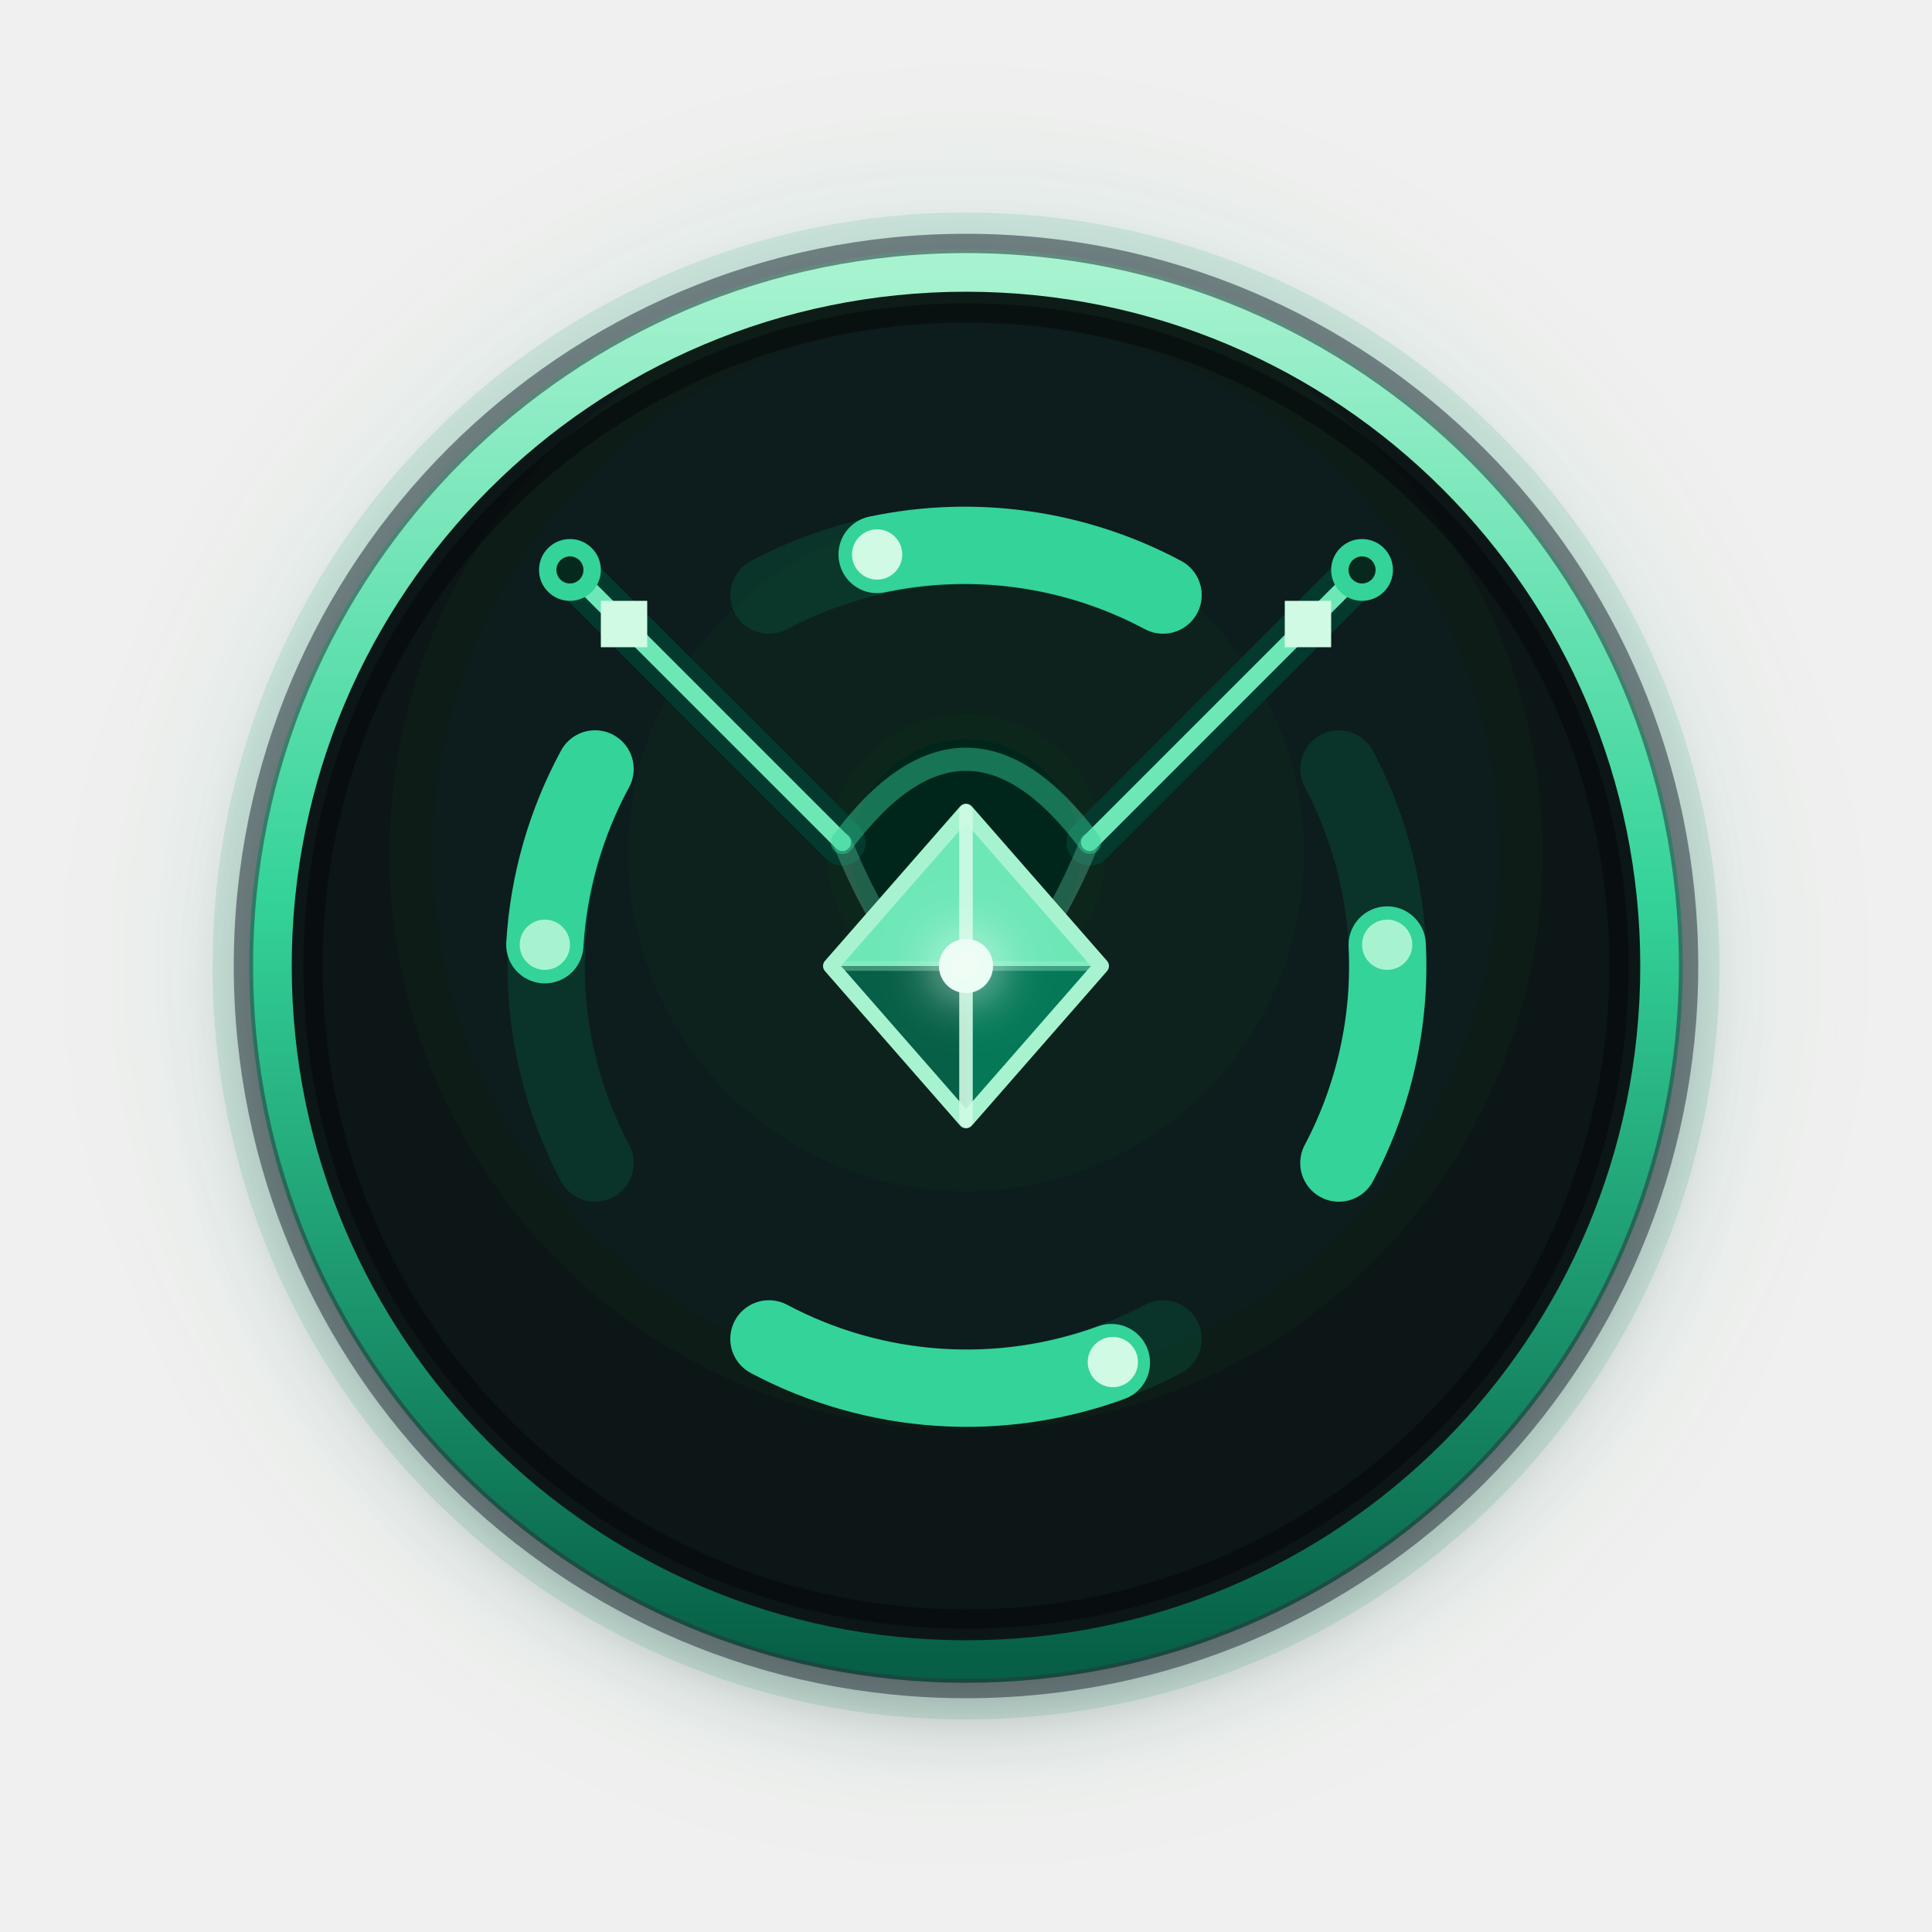
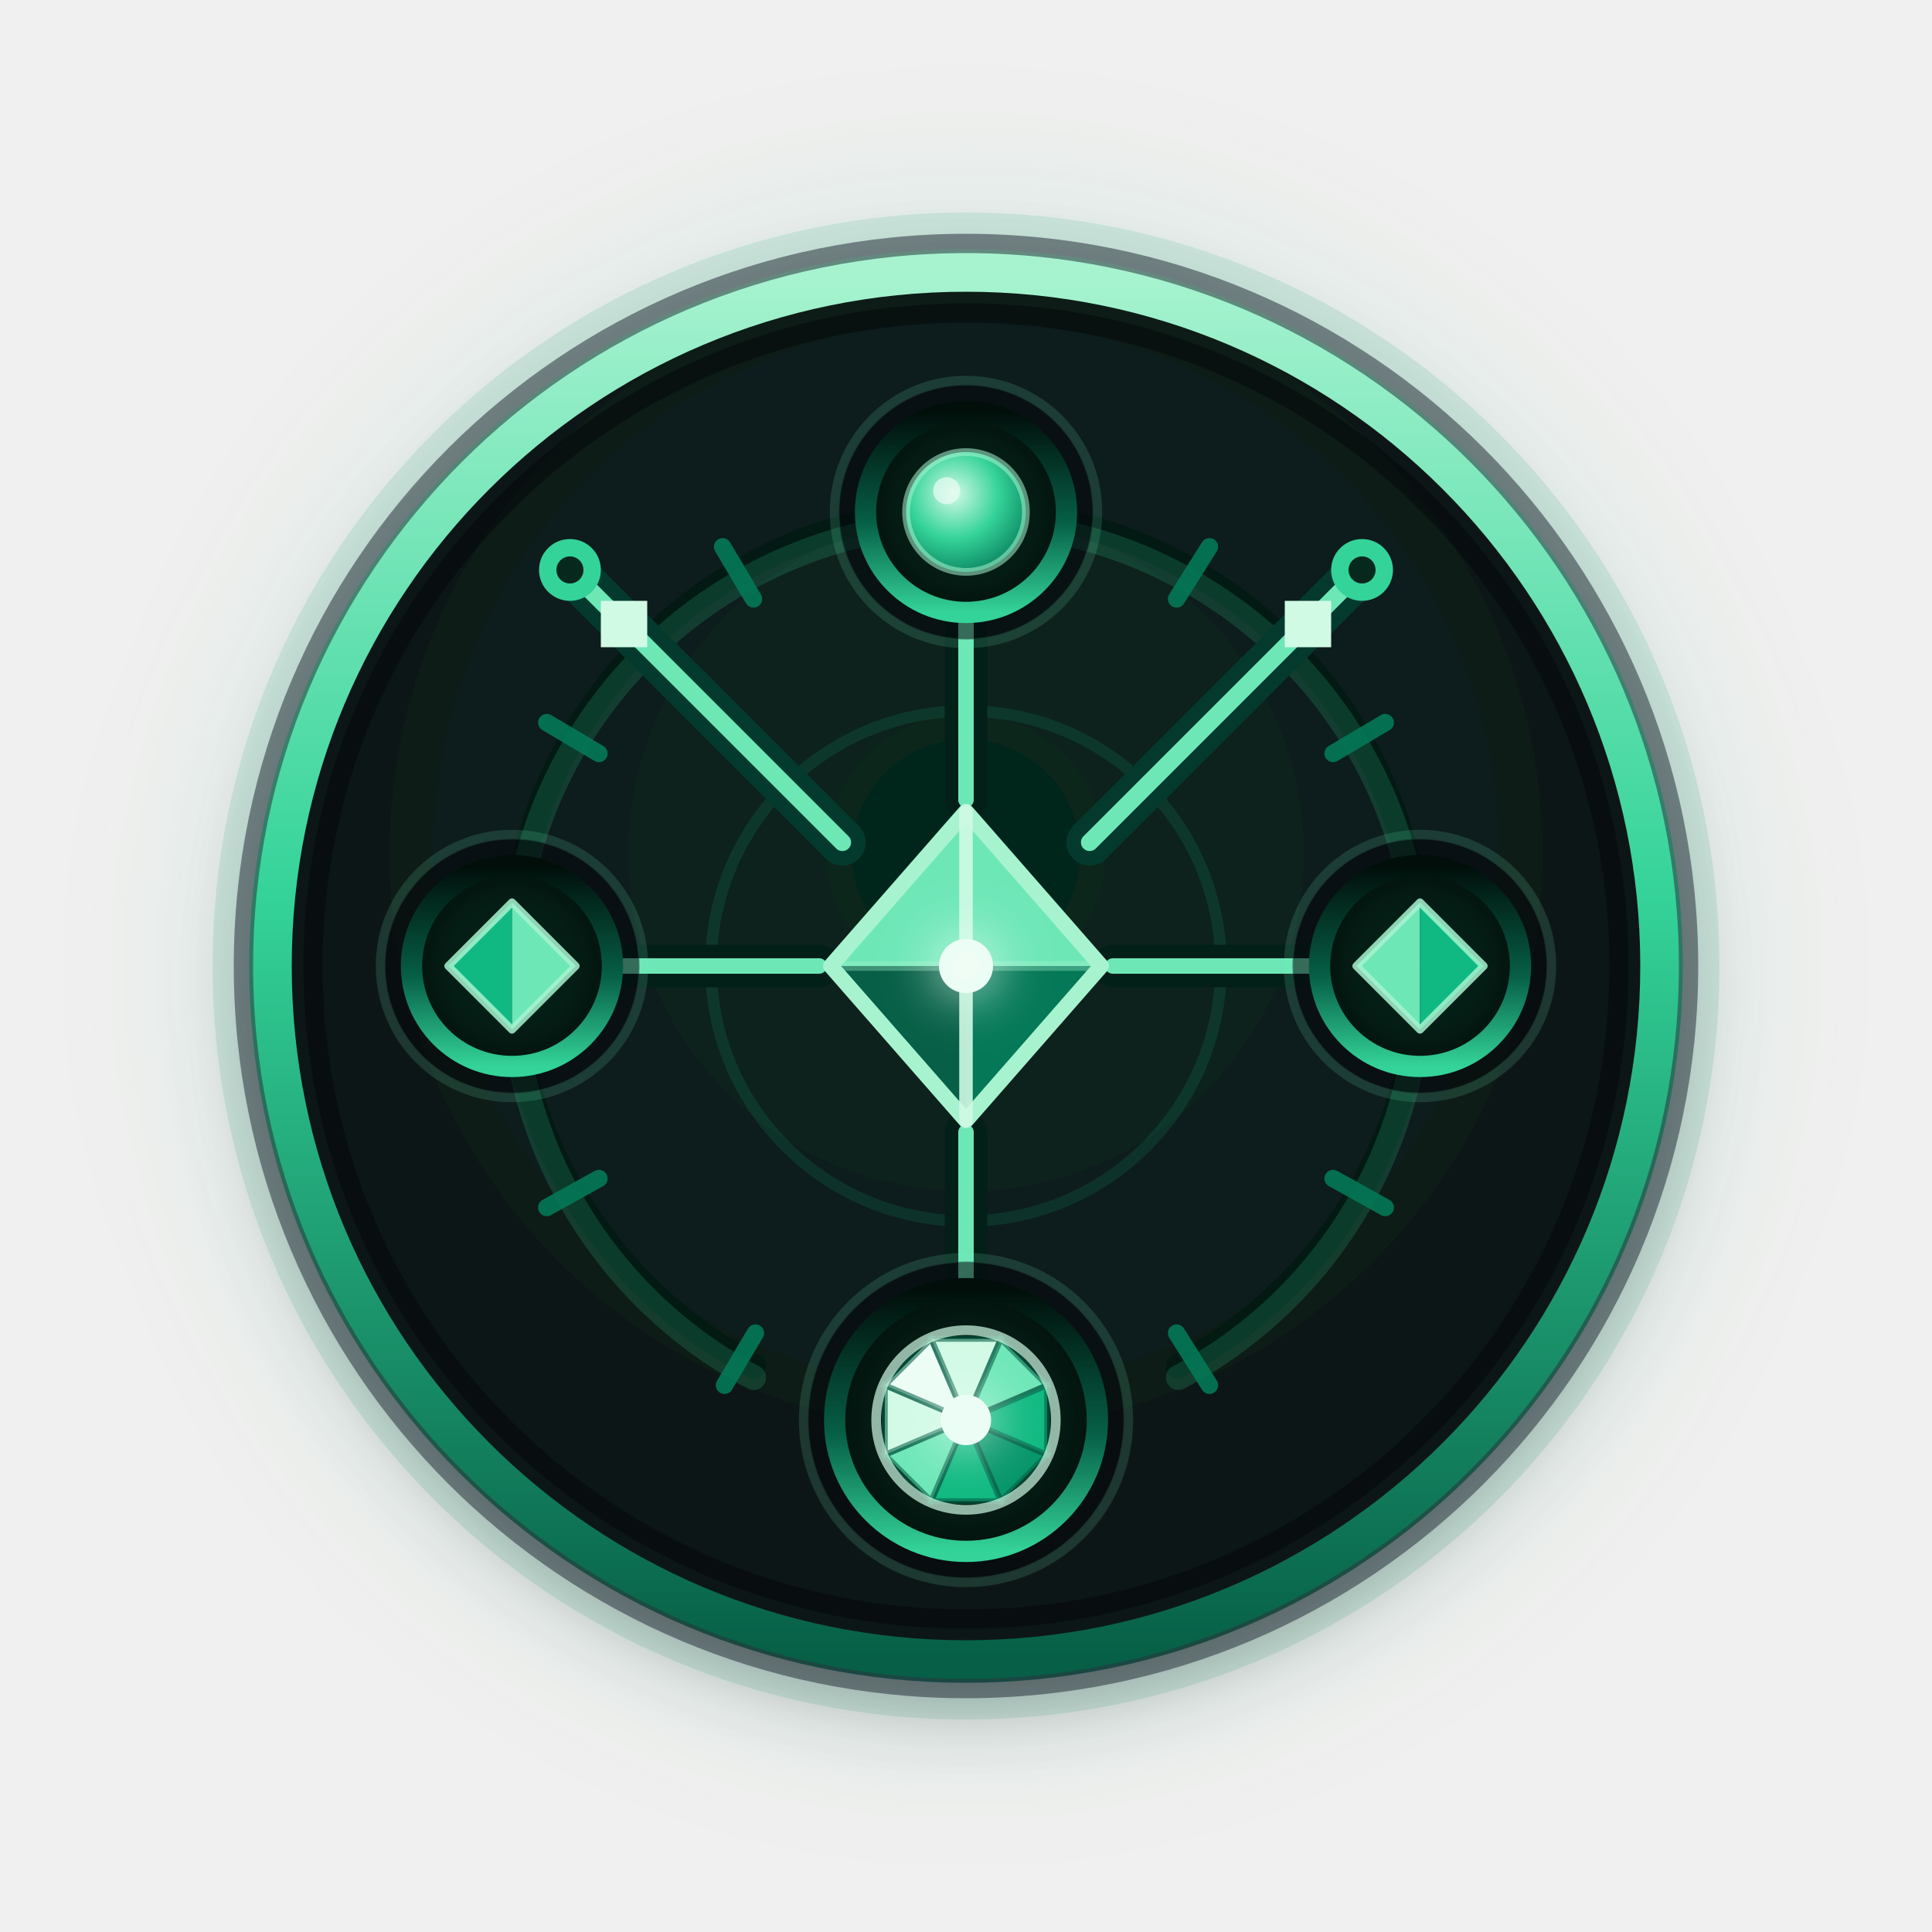
<svg xmlns="http://www.w3.org/2000/svg" viewBox="122 54 100 100" width="100" height="100" role="img" aria-label="pidrs logo">
  <defs>
    <radialGradient id="hubGrad" cx="50%" cy="42%" r="65%">
      <stop offset="0%" stop-color="#06281d" />
      <stop offset="100%" stop-color="#0a1117" />
    </radialGradient>
    <radialGradient id="gateGrad" cx="50%" cy="40%" r="68%">
      <stop offset="0%" stop-color="#332408" />
      <stop offset="100%" stop-color="#10131a" />
    </radialGradient>
    <radialGradient id="voxGrad" cx="50%" cy="40%" r="68%">
      <stop offset="0%" stop-color="#2a0a2e" />
      <stop offset="100%" stop-color="#10131a" />
    </radialGradient>
    <radialGradient id="galGrad" cx="50%" cy="40%" r="68%">
      <stop offset="0%" stop-color="#2a0a0a" />
      <stop offset="100%" stop-color="#10131a" />
    </radialGradient>
    <radialGradient id="hdGrad" cx="50%" cy="40%" r="68%">
      <stop offset="0%" stop-color="#042f2a" />
      <stop offset="100%" stop-color="#10131a" />
    </radialGradient>
    <radialGradient id="crebGrad" cx="50%" cy="40%" r="70%">
-       <stop offset="0%" stop-color="#3c4d21" />
-       <stop offset="62%" stop-color="#26311a" />
-       <stop offset="100%" stop-color="#161c10" />
+       <stop offset="0%" stop-color="#293716" />
+       <stop offset="62%" stop-color="#19230f" />
+       <stop offset="100%" stop-color="#0d1208" />
    </radialGradient>
    <filter id="nodeShadow" x="-40%" y="-40%" width="180%" height="180%">
      <feDropShadow dx="0" dy="1.5" stdDeviation="2.4" flood-color="#000000" flood-opacity="0.38" />
    </filter>
    <filter id="soft" x="-60%" y="-60%" width="220%" height="220%">
      <feGaussianBlur stdDeviation="4" result="b" />
      <feMerge>
        <feMergeNode in="b" />
        <feMergeNode in="SourceGraphic" />
      </feMerge>
    </filter>
    <filter id="edgeGlow" x="-30%" y="-30%" width="160%" height="160%">
      <feGaussianBlur stdDeviation="2.4" result="b" />
      <feMerge>
        <feMergeNode in="b" />
        <feMergeNode in="SourceGraphic" />
      </feMerge>
    </filter>
    <filter id="hdBloom" x="-40%" y="-40%" width="180%" height="180%">
      <feGaussianBlur stdDeviation="1.5" result="b" />
      <feMerge>
        <feMergeNode in="b" />
        <feMergeNode in="SourceGraphic" />
      </feMerge>
    </filter>
    <filter id="mwBloom" x="-300%" y="-300%" width="700%" height="700%">
      <feGaussianBlur stdDeviation="1.4" result="b" />
      <feMerge>
        <feMergeNode in="b" />
        <feMergeNode in="SourceGraphic" />
      </feMerge>
    </filter>
-     <linearGradient id="eg0" gradientUnits="userSpaceOnUse" x1="147" y1="230" x2="209" y2="230">
+     <linearGradient id="eg0" gradientUnits="userSpaceOnUse" x1="163" y1="230" x2="209" y2="230">
      <stop offset="0%" stop-color="#bcc6d1" />
      <stop offset="100%" stop-color="#fbbf24" />
    </linearGradient>
    <linearGradient id="eg1" gradientUnits="userSpaceOnUse" x1="287" y1="212.4" x2="411.5" y2="153.1">
      <stop offset="0%" stop-color="#fbbf24" />
      <stop offset="100%" stop-color="#a78bfa" />
    </linearGradient>
-     <linearGradient id="eg2" gradientUnits="userSpaceOnUse" x1="286.9" y1="247.9" x2="423.1" y2="314.1">
+     <linearGradient id="eg2" gradientUnits="userSpaceOnUse" x1="286.9" y1="247.9" x2="414.1" y2="309.7">
      <stop offset="0%" stop-color="#fbbf24" />
      <stop offset="100%" stop-color="#9caf88" />
    </linearGradient>
    <linearGradient id="eg3" gradientUnits="userSpaceOnUse" x1="214.8" y1="107.9" x2="423.9" y2="126.7">
      <stop offset="0%" stop-color="#34d399" />
      <stop offset="100%" stop-color="#a78bfa" />
    </linearGradient>
    <linearGradient id="eg4" gradientUnits="userSpaceOnUse" x1="608.5" y1="142.9" x2="499.2" y2="133.4">
      <stop offset="0%" stop-color="#60a5fa" />
      <stop offset="100%" stop-color="#a78bfa" />
    </linearGradient>
    <linearGradient id="eg5" gradientUnits="userSpaceOnUse" x1="641.2" y1="224.6" x2="510" y2="156.1">
      <stop offset="0%" stop-color="#fb923c" />
      <stop offset="100%" stop-color="#a78bfa" />
    </linearGradient>
    <linearGradient id="eg6" gradientUnits="userSpaceOnUse" x1="668.2" y1="329.2" x2="492.8" y2="161.3">
      <stop offset="0%" stop-color="#fb7185" />
      <stop offset="100%" stop-color="#a78bfa" />
    </linearGradient>
-     <linearGradient id="eg7" gradientUnits="userSpaceOnUse" x1="492.2" y1="306.6" x2="664.3" y2="170.3">
+     <linearGradient id="eg7" gradientUnits="userSpaceOnUse" x1="500" y1="300.4" x2="664.3" y2="170.3">
      <stop offset="0%" stop-color="#9caf88" />
      <stop offset="100%" stop-color="#60a5fa" />
    </linearGradient>
-     <linearGradient id="eg8" gradientUnits="userSpaceOnUse" x1="498.6" y1="318.2" x2="638.2" y2="268.5">
+     <linearGradient id="eg8" gradientUnits="userSpaceOnUse" x1="508" y1="314.9" x2="638.2" y2="268.5">
      <stop offset="0%" stop-color="#9caf88" />
      <stop offset="100%" stop-color="#fb923c" />
    </linearGradient>
-     <linearGradient id="eg9" gradientUnits="userSpaceOnUse" x1="500.9" y1="335.2" x2="603" y2="343.2">
+     <linearGradient id="eg9" gradientUnits="userSpaceOnUse" x1="510.8" y1="336" x2="603" y2="343.2">
      <stop offset="0%" stop-color="#9caf88" />
      <stop offset="100%" stop-color="#fb7185" />
    </linearGradient>
-     <linearGradient id="eg10" gradientUnits="userSpaceOnUse" x1="110" y1="319" x2="110" y2="267">
+     <linearGradient id="eg10" gradientUnits="userSpaceOnUse" x1="110" y1="319" x2="110" y2="283">
      <stop offset="0%" stop-color="#e879f9" />
      <stop offset="100%" stop-color="#bcc6d1" />
    </linearGradient>
-     <linearGradient id="eg11" gradientUnits="userSpaceOnUse" x1="336.9" y1="373" x2="421.1" y2="345">
+     <linearGradient id="eg11" gradientUnits="userSpaceOnUse" x1="336.9" y1="373" x2="411.6" y2="348.1">
      <stop offset="0%" stop-color="#38bdf8" />
      <stop offset="100%" stop-color="#9caf88" />
    </linearGradient>
-     <linearGradient id="eg12" gradientUnits="userSpaceOnUse" x1="446.1" y1="287.2" x2="447.9" y2="292.8">
+     <linearGradient id="eg12" gradientUnits="userSpaceOnUse" x1="446.1" y1="287.2" x2="444.9" y2="283.3">
      <stop offset="0%" stop-color="#ef4444" />
      <stop offset="100%" stop-color="#9caf88" />
    </linearGradient>
    <linearGradient id="eg13" gradientUnits="userSpaceOnUse" x1="398.1" y1="228.3" x2="209.7" y2="124.7">
      <stop offset="0%" stop-color="#ef4444" />
      <stop offset="100%" stop-color="#34d399" />
    </linearGradient>
    <linearGradient id="eg14" gradientUnits="userSpaceOnUse" x1="284.1" y1="207.3" x2="287.9" y2="204.7">
      <stop offset="0%" stop-color="#fbbf24" />
      <stop offset="100%" stop-color="#2dd4bf" />
    </linearGradient>
    <linearGradient id="eg15" gradientUnits="userSpaceOnUse" x1="357.3" y1="202.8" x2="398.7" y2="227.2">
      <stop offset="0%" stop-color="#2dd4bf" />
      <stop offset="100%" stop-color="#ef4444" />
    </linearGradient>
    <linearGradient id="eg16" gradientUnits="userSpaceOnUse" x1="360.4" y1="167.5" x2="414.3" y2="147.2">
      <stop offset="0%" stop-color="#2dd4bf" />
      <stop offset="100%" stop-color="#a78bfa" />
    </linearGradient>
  </defs>
  <style>
    :root { --hub-accent: #34d399; --cube-accent: #fb923c; --tri-accent: #a78bfa; }
    .cap        { font: 400 11px ui-monospace, SFMono-Regular, Menlo, monospace; fill: #6e7681; }
    .edge       { opacity: 0.55; }
    .edge-live  { filter: url(#edgeGlow); }
    .flow       { fill: none; stroke: #e2faff; stroke-width: 2.4; stroke-dasharray: 1.5 9; stroke-linecap: round; opacity: 0.9; }
    .flow-rev   { stroke-width: 2; opacity: 0.78; }
    .chip       { fill: #0d1117; stroke-width: 1.5; }
    .chip-label { font: 400 12px ui-monospace, SFMono-Regular, Menlo, monospace; fill: #c9d1d9; }
    .hub-fill   { fill: url(#hubGrad); }
    .hub-ring   { fill: none; stroke: url(#hubBezel); stroke-width: 2.2; }
    .hub-glow   { fill: none; stroke: #34d399; stroke-width: 6; stroke-opacity: 0.18; filter: url(#soft); }
    .hub-label  { font: 400 12px ui-monospace, SFMono-Regular, Menlo, monospace; fill: #6ee7b7; }
-     .pid-track   { fill: none; stroke: #065f46; stroke-opacity: 0.35; stroke-width: 4; stroke-linecap: round; }
-     .pid-fill    { fill: none; stroke: #34d399; stroke-width: 4; stroke-linecap: round; }
-     .pid-tip-u   { fill: #a7f3d0; }
-     .pid-tip-s   { fill: #d1fae5; }
+     .pidx-rail   { fill: none; stroke: #021a12; stroke-opacity: 0.9; stroke-width: 1.3; stroke-linecap: round; }
+     .pidx-rail-lt{ fill: none; stroke: #34d399; stroke-opacity: 0.18; stroke-width: 1.3; stroke-linecap: round; }
+     .pidx-tick   { fill: none; stroke: #047857; stroke-opacity: 0.9; stroke-width: 0.9; stroke-linecap: round; }
+     .pidx-inner  { fill: none; stroke: #10b981; stroke-opacity: 0.14; stroke-width: 0.6; }
+     .pidx-chan   { fill: none; stroke: #032018; stroke-width: 2.2; stroke-linecap: round; }
+     .pidx-chan-lt{ fill: none; stroke: #6ee7b7; stroke-width: 0.8; stroke-linecap: round; }
+     .pidx-chamfer{ fill: none; stroke: #05070b; stroke-opacity: 0.55; stroke-width: 1; }
+     .pidx-rim    { fill: none; stroke: url(#pidXRim); stroke-width: 1.1; }
+     .pidx-lip    { fill: none; stroke: #6ee7b7; stroke-opacity: 0.16; stroke-width: 0.5; }
+     .pidx-shade  { fill: #031710; }
+     .pidx-flare  { fill: #d1fae5; }
+     .pidx-flare-s{ fill: #ecfdf5; }
+     .pidx-syn-ring { fill: none; stroke: #a7f3d0; stroke-width: 1; }
+     .pidx-girdle { fill: none; stroke: #a7f3d0; stroke-opacity: 0.55; stroke-width: 0.4; }
+     .pidx-girdle-s { fill: none; stroke: #d1fae5; stroke-opacity: 0.7; stroke-width: 0.5; }
+     .pidx-glint  { fill: #ecfdf5; fill-opacity: 0.7; }
+     .pidx-fU-l   { fill: #6ee7b7; }
+     .pidx-fU-d   { fill: #10b981; }
+     .pidx-jw-edge{ fill: none; stroke: #a7f3d0; stroke-width: 0.4; stroke-opacity: 0.85; stroke-linejoin: round; }
+     .pidx-syn-hot{ fill: #ecfdf5; }
+     .pidx-spark-head { fill: #ecfdf5; }
+     .pidx-spark-tail { fill: none; stroke: #a7f3d0; stroke-width: 1.1; stroke-linecap: round; stroke-opacity: 0.85; }
    .pid-wg      { fill: none; stroke: #043a2e; stroke-width: 2.4; stroke-linecap: round; }
    .pid-wg-lit  { fill: none; stroke: #6ee7b7; stroke-width: 0.9; stroke-linecap: round; }
    .pid-port    { fill: #34d399; }
    .pid-port-core { fill: #06281d; }
    .pid-chip    { fill: #d1fae5; }
-     .pid-base    { fill: none; stroke: #6ee7b7; stroke-opacity: 0.3; stroke-width: 1; stroke-linecap: round; }
-     .pid-keystone{ fill: none; stroke: #34d399; stroke-opacity: 0.45; stroke-width: 1.2; stroke-linecap: round; }
-     .pid-flash   { fill: none; stroke: #d1fae5; stroke-width: 1.4; stroke-linecap: round; opacity: 0; }
    .pid-core-crown { fill: #6ee7b7; }
    .pid-core-bl { fill: #065f46; }
    .pid-core-br { fill: #047857; }
    .pid-core-edge { fill: none; stroke: #a7f3d0; stroke-width: 0.8; stroke-linejoin: round; }
    .pid-seam    { fill: none; stroke: #d1fae5; stroke-width: 0.7; stroke-opacity: 0.9; stroke-linecap: round; }
    .pid-facet   { fill: none; stroke: #a7f3d0; stroke-width: 0.5; stroke-opacity: 0.35; }
    .pid-hot     { fill: #ecfdf5; }
    .pid-hot-in  { fill: #f0fdf4; }
    .pid-compute { fill: none; stroke: #6ee7b7; stroke-width: 1; opacity: 0; }
    .seat-ring     { fill: none; stroke-width: 2.2; }
    .seat-groove   { fill: none; stroke: #05070b; stroke-opacity: 0.5; stroke-width: 1; }
    .seat-hairline { fill: none; stroke: #2b333d; stroke-opacity: 0.55; stroke-width: 1; }
    .seat-gate     { fill: url(#gateGrad); }
    .seat-vox      { fill: url(#voxGrad); }
    .mel-plate    { fill: url(#melPlate); }
-     .mel-rock     { fill: #050302; }
+     .mel-rock     { fill: url(#melRock); }
+     .mel-fog-g    { opacity: 0.42; }
    .mel-ridge    { fill: none; stroke: #fdba74; stroke-opacity: 0.7; stroke-width: 1.3; stroke-linejoin: round; stroke-linecap: round; }
-     .mel-facet    { fill: #070302; }
-     .mel-tin      { stroke: #000000; stroke-opacity: 0.4; stroke-width: 0.6; stroke-linejoin: round; }
-     .mel-splat    { fill: url(#melSplat); }
+     .mel-facet    { fill: #1a0e08; }
+     .mel-tin      { stroke: #000000; stroke-opacity: 0.35; stroke-width: 0.6; stroke-linejoin: round; }
+     .mel-front    { fill: #ffedd5; filter: url(#edgeGlow); }
    .mel-edge     { fill: none; stroke: url(#melBezel); stroke-width: 2.4; stroke-linejoin: miter; }
    .mel-groove   { fill: none; stroke: #05070b; stroke-opacity: 0.5; stroke-width: 1; }
    .mel-hairline { fill: none; stroke: #2b333d; stroke-opacity: 0.55; stroke-width: 1; }
    .cube-label { font: 400 12px ui-monospace, SFMono-Regular, Menlo, monospace; fill: #fdba74; }
    .logo-label     { font: 400 12px ui-monospace, SFMono-Regular, Menlo, monospace; fill: #cdd6e0; }
    .prz-body     { fill: url(#przGlass); }
    .prz-edge     { fill: none; stroke: url(#przSilver); stroke-width: 2.4; }
    .prz-groove   { fill: none; stroke: #05070b; stroke-opacity: 0.5; stroke-width: 1; }
    .prz-hairline { fill: none; stroke: #2b333d; stroke-opacity: 0.55; stroke-width: 1; }
    .prz-hill     { fill: url(#przHill); }
    .prz-hill-hi  { fill: url(#przHillHi); }
    .prz-hill-ao  { fill: url(#przHillAo); }
    .prz-spill    { fill: url(#przSpill); }
    .prz-crest    { fill: none; stroke: #d8ccff; stroke-width: 1.8; stroke-linecap: round; stroke-opacity: 0.95; }
    .prz-ray      { fill: none; stroke-width: 1.4; stroke-linecap: round; stroke-opacity: 0.5; }
    .prz-ray-flow { fill: none; stroke-width: 1.9; stroke-linecap: round; stroke-dasharray: 4 22; stroke-opacity: 0.92; }
    .prz-blade    { fill: url(#przBlade); stroke: #cbd3db; stroke-width: 0.4; stroke-linejoin: round; }
    .prz-blade-core { stroke: #f8fafc; stroke-width: 0.8; stroke-linecap: round; stroke-opacity: 0.85; }
    .prz-blade-glint { stroke: #ffffff; stroke-width: 1.3; stroke-linecap: round; stroke-dasharray: 5 44; stroke-opacity: 0.95; }
    .prz-foot-hot { fill: #ffffff; }
    .tri-label  { font: 400 12px ui-monospace, SFMono-Regular, Menlo, monospace; fill: #c4b5fd; }
    .gate-wire      { fill: none; stroke: #fbbf24; stroke-width: 2.6; stroke-linecap: round; opacity: 0.92; }
    .gate-wire-perc { fill: none; stroke: #fbbf24; stroke-width: 2; stroke-linecap: round; stroke-dasharray: 5 4; opacity: 0.6; }
    .gate-bar       { fill: #fbbf24; fill-opacity: 0.16; stroke: #fbbf24; stroke-width: 2; }
    .gate-port      { fill: #fbbf24; }
    .gate-tick      { fill: none; stroke: #fde68a; stroke-width: 1.6; stroke-linecap: round; stroke-linejoin: round; }
    .gate-packet    { fill: #fde68a; }
    .gate-packet-perc { fill: #fde68a; opacity: 0.7; }
    .gate-label     { font: 400 12px ui-monospace, SFMono-Regular, Menlo, monospace; fill: #fbbf24; text-anchor: middle; }
    .vox-top    { fill: #e879f9; fill-opacity: 0.6; stroke: #e879f9; stroke-width: 1.3; }
    .vox-left   { fill: #e879f9; fill-opacity: 0.32; stroke: #e879f9; stroke-width: 1.3; }
    .vox-right  { fill: #e879f9; fill-opacity: 0.15; stroke: #e879f9; stroke-width: 1.3; }
    .flag-k     { fill: #181818; }
    .flag-r     { fill: #d8001d; }
    .flag-g     { fill: #ffcc00; }
    .flag-edge  { fill: none; stroke: #ffffff; stroke-opacity: 0.16; stroke-width: 0.6; }
    .vox-label  { font: 400 12px ui-monospace, SFMono-Regular, Menlo, monospace; fill: #f0abfc; }
    .vox-net    { color: #e879f9; }
-     .vox-code   { fill: none; stroke: #f0abfc; stroke-width: 2.4; stroke-linecap: round; stroke-linejoin: round; }
    .seat-creb     { fill: url(#crebGrad); }
    .creb-signal   { fill: none; stroke: #b6cf86; stroke-opacity: 0.7; stroke-width: 1.2; }
-     .creb-tick     { fill: none; stroke: #b6cf86; stroke-width: 1.7; stroke-linecap: round; stroke-linejoin: round; }
    .creb-xhair    { fill: none; stroke: #a8c07a; stroke-opacity: 0.7; stroke-width: 1.3; stroke-linecap: round; }
    .creb-eye-core { fill: #ff6b5e; }
    .creb-eye-hot  { fill: #fff1f0; }
    .raven-label { font: 400 12px ui-monospace, SFMono-Regular, Menlo, monospace; fill: #9caf88; }
    .raven-cursor { fill: #9caf88; }
    .radar-label  { font: 400 12px ui-monospace, SFMono-Regular, Menlo, monospace; fill: #38bdf8; }
    .mw-iris      { fill: #101a26; stroke: #38bdf8; stroke-opacity: 0.25; stroke-width: 1; }
    .mw-well      { fill: url(#mwWell); }
    .mw-core      { fill: url(#mwCore); }
    .mw-aphex     { fill: none; stroke: #e0f2fe; stroke-opacity: 0.45; stroke-width: 0.8; stroke-linejoin: round; }
    .mw-blade     { fill: none; stroke: #7dd3fc; stroke-opacity: 0.55; stroke-width: 1.2; }
    .mw-blade-sh  { fill: none; stroke: #05070b; stroke-opacity: 0.7; stroke-width: 1.2; }
    .mw-inner     { fill: none; stroke: url(#mwBezel); stroke-width: 1.6; stroke-opacity: 0.9; stroke-linecap: round; }
    .mw-notch     { fill: none; stroke: #bae6fd; stroke-width: 1.4; stroke-linejoin: round; stroke-linecap: round; }
+     .mw-tick      { stroke: #38bdf8; stroke-opacity: 0.4; stroke-width: 1; }
+     .mw-dot       { fill: #7dd3fc; fill-opacity: 0.16; }
    .mw-lock      { fill: none; stroke: #ef4444; stroke-width: 1.2; stroke-linecap: round; stroke-linejoin: round; }
    .mw-lock-dot  { fill: #ff6b5e; }
    .mw-drone-arm { fill: none; stroke: #7dd3fc; stroke-width: 1.4; stroke-linecap: round; }
    .mw-rotor     { fill: #12283b; stroke: #7dd3fc; stroke-width: 1.2; }
    .mw-hub       { fill: #f0f9ff; }
    .mw-ring      { fill: none; stroke: url(#mwBezel); stroke-width: 2.2; }
    .mw-groove    { fill: none; stroke: #05070b; stroke-opacity: 0.5; stroke-width: 1; }
    .mw-hairline  { fill: none; stroke: #2b333d; stroke-opacity: 0.55; stroke-width: 1; }
    .seat-gal   { fill: url(#galGrad); }
    .gal-signal { fill: none; stroke: #ef4444; stroke-opacity: 0.7; stroke-width: 1.1; }
    .gal-fiber  { fill: none; stroke: #22d3ee; stroke-opacity: 0.75; stroke-width: 1.4; stroke-linecap: round; }
    .gal-pulse  { fill: none; stroke: #a5f3fc; stroke-opacity: 0.95; stroke-width: 1.4; stroke-linecap: round; stroke-dasharray: 3 40; }
    .gal-port   { fill: #0a121c; stroke: #22d3ee; stroke-opacity: 0.9; stroke-width: 1; }
    .gal-jack   { fill: #a5f3fc; fill-opacity: 0.85; }
    .gal-plate  { fill: url(#galPlateG); stroke: #22d3ee; stroke-opacity: 0.9; stroke-width: 1.2; stroke-linejoin: miter; }
    .gal-crest  { stroke: #22d3ee; stroke-opacity: 0.28; stroke-width: 0.6; stroke-linejoin: miter; }
    .gal-slit   { fill: #05070b; stroke: #22d3ee; stroke-opacity: 0.55; stroke-width: 0.8; stroke-linejoin: miter; }
    .gal-hotf   { fill: #ef4444; }
    .gal-label  { font: 400 12px ui-monospace, SFMono-Regular, Menlo, monospace; fill: #ef4444; }
    .seat-hd         { fill: url(#hdGrad); }
    .hd-void         { fill: #03211d; }
    .hd-frame        { fill: url(#haldirArch); stroke: #0f766e; stroke-width: 0.5; stroke-opacity: 0.7; }
    .hd-reed         { fill: none; stroke: #0f766e; stroke-width: 0.6; stroke-opacity: 0.5; stroke-linecap: round; }
    .hd-speed        { fill: none; stroke: #5eead4; stroke-width: 0.6; stroke-opacity: 0.4; stroke-linecap: round; }
    .hd-thresh       { fill: none; stroke: #2dd4bf; stroke-width: 1.6; stroke-linecap: round; stroke-opacity: 0.85; }
    .hd-beam         { fill: none; stroke: #ef4444; stroke-width: 1.4; stroke-linecap: round; stroke-opacity: 0.92; }
    .hd-diode        { fill: #ff3b47; }
    .hd-diode-hot    { fill: #ffe1dd; }
    .hd-core         { fill: #ef4444; }
    .hd-core-facet   { fill: #ff9d94; fill-opacity: 0.95; }
    .hd-core-hot     { fill: #fff1f0; }
    .hd-coreglow     { fill: url(#hdCoreGlow); }
    .hd-sun          { fill: none; stroke: #ff6b5e; stroke-width: 0.8; stroke-opacity: 0.85; stroke-linecap: round; }
    .hd-scan         { fill: #ffd9d4; }
    .hd-tok-in       { fill: #ff6b5e; }
    .hd-tok-out      { fill: #fff1f0; }
    .hd-flash        { fill: #fff1f0; }
    .haldir-label    { font: 400 12px ui-monospace, SFMono-Regular, Menlo, monospace; fill: #2dd4bf; }
    .wg-rule    { stroke: #30363d; stroke-width: 1; stroke-opacity: 0.55; }
    .wg-bracket { fill: none; stroke: #fbbf24; stroke-width: 1.5; stroke-linecap: round; stroke-opacity: 0.85; }
    .panel      { fill: #ffffff; fill-opacity: 0.022; stroke: #ffffff; stroke-opacity: 0.07; }
    text { paint-order: stroke; stroke: #0d1117; stroke-width: 2.6; stroke-linejoin: round; text-transform: uppercase; letter-spacing: 2.5px; }
    text { stroke: #ffffff; }
      :root { --hub-accent: #059669; --cube-accent: #c2410c; --tri-accent: #7c3aed; }
      .cap { fill: #57606a; }
      .flow { stroke: #22d3ee; }
      .chip { fill: #ffffff; }
      .chip-label { fill: #1f2328; }
      .hub-glow { stroke: #059669; stroke-opacity: 0.12; }
      .hub-label { fill: #059669; }
      .logo-label { fill: #57626f; }
      .tri-label { fill: #6d28d9; }
      .gate-label { fill: #b45309; }
      .cube-label { fill: #c2410c; }
      .flag-edge { stroke: #000000; stroke-opacity: 0.25; }
      .vox-label { fill: #c026d3; }
      .raven-label { fill: #4b5320; }
      .raven-cursor { fill: #4b5320; }
      .radar-label { fill: #0284c7; }
      .gal-label { fill: #dc2626; }
      .haldir-label { fill: #0d9488; }
      .wg-rule { stroke: #d0d7de; stroke-opacity: 0.9; }
      .wg-bracket { stroke: #b45309; }
      .panel { fill: #0b1f2a; fill-opacity: 0.025; stroke: #0b1f2a; stroke-opacity: 0.08; }
    @media (prefers-reduced-motion: reduce) { animate, animateTransform { display: none; } }
  </style>
  <g>
    <defs>
      <linearGradient id="hubBezel" x1="0" y1="68" x2="0" y2="140" gradientUnits="userSpaceOnUse">
        <stop offset="0%" stop-color="#a7f3d0" />
        <stop offset="45%" stop-color="#34d399" />
        <stop offset="100%" stop-color="#065f46" />
      </linearGradient>
+       <radialGradient id="pidXWell">
+         <stop offset="0%" stop-color="#06281d" />
+         <stop offset="68%" stop-color="#041c14" />
+         <stop offset="100%" stop-color="#02120c" />
+       </radialGradient>
+       <linearGradient id="pidXRim" x1="0" y1="0" x2="0" y2="1">
+         <stop offset="0%" stop-color="#010e0a" />
+         <stop offset="55%" stop-color="#065f46" />
+         <stop offset="100%" stop-color="#34d399" />
+       </linearGradient>
+       <radialGradient id="pidXJwR" cx="0.4" cy="0.35" r="0.75">
+         <stop offset="0%" stop-color="#d1fae5" />
+         <stop offset="50%" stop-color="#34d399" />
+         <stop offset="100%" stop-color="#047857" />
+       </radialGradient>
    </defs>
    <circle cx="172" cy="104" r="36" class="hub-glow">
      <animate attributeName="r" values="36;38;36" dur="3.2s" repeatCount="indefinite" />
    </circle>
    <g filter="url(#nodeShadow)">
      <circle cx="172" cy="104" r="36" class="hub-fill" />
    </g>
    <circle cx="172" cy="104" r="36" class="hub-ring" />
    <circle cx="172" cy="104" r="33.8" class="seat-groove" />
    <circle cx="172" cy="104" r="37.4" class="seat-hairline" />
-     <path class="pid-track" d="M182.2 84.8 A21.8 21.8 0 0 0 161.8 84.8" />
-     <path class="pid-fill" d="M182.2 84.8 A21.8 21.8 0 0 0 167.4 82.7" stroke-dasharray="15.3 200" stroke-dashoffset="0">
-       <animate attributeName="stroke-dashoffset" values="0;0;15.3;0;0" keyTimes="0;0.28;0.28;0.42;1" dur="4.8s" repeatCount="indefinite" />
+     <path class="pidx-rail" d="M161 124.7 A23.5 23.5 0 1 1 183 124.7" />
+     <path class="pidx-rail-lt" d="M161 125.3 A23.5 23.5 0 1 1 183 125.3" />
+     <circle class="pidx-inner" cx="172" cy="104" r="13.2" />
+     <path class="pidx-tick" d="M191 115 L193.7 116.5" />
+     <path class="pidx-tick" d="M182.9 123 L184.6 125.7" />
+     <path class="pidx-tick" d="M161.1 123 L159.5 125.7" />
+     <path class="pidx-tick" d="M153 115 L150.3 116.5" />
+     <path class="pidx-tick" d="M153 93 L150.3 91.4" />
+     <path class="pidx-tick" d="M161 85 L159.4 82.3" />
+     <path class="pidx-tick" d="M182.9 85 L184.6 82.3" />
+     <path class="pidx-tick" d="M191 93 L193.7 91.4" />
+     <path class="pidx-chan" d="M172 95.4 L172 85.5" />
+     <path class="pidx-chan-lt" d="M172 95.4 L172 85.5" stroke-dasharray="10 40" stroke-dashoffset="0">
+       <animate attributeName="stroke-dashoffset" values="0;0;10;10;0;0" keyTimes="0;0.02;0.06;0.26;0.3;1" dur="5.6s" repeatCount="indefinite" />
    </path>
-     <circle class="pid-tip-s" cx="167.4" cy="82.7" r="1.3" />
-     <path class="pid-track" d="M152.8 93.8 A21.8 21.8 0 0 0 152.8 114.2" />
-     <path class="pid-fill" d="M152.8 93.8 A21.8 21.8 0 0 0 150.2 102.9" stroke-dasharray="9.6 200" stroke-dashoffset="0">
-       <animate attributeName="stroke-dashoffset" values="0;0;9.6;0;0" keyTimes="0;0.44;0.44;0.58;1" dur="4.8s" repeatCount="indefinite" />
+     <path class="pidx-chan" d="M164.4 104 L153.5 104" />
+     <path class="pidx-chan-lt" d="M164.4 104 L153.5 104" stroke-dasharray="11 40" stroke-dashoffset="0">
+       <animate attributeName="stroke-dashoffset" values="0;0;11;11;0;0" keyTimes="0;0.02;0.06;0.43;0.47;1" dur="5.6s" repeatCount="indefinite" />
    </path>
-     <circle class="pid-tip-u" cx="150.2" cy="102.9" r="1.3" />
-     <path class="pid-track" d="M191.3 114.2 A21.8 21.8 0 0 0 191.3 93.8" />
-     <path class="pid-fill" d="M191.3 114.2 A21.8 21.8 0 0 0 193.8 102.9" stroke-dasharray="11.7 200" stroke-dashoffset="0">
-       <animate attributeName="stroke-dashoffset" values="0;0;11.7;0;0" keyTimes="0;0.44;0.44;0.58;1" dur="4.8s" repeatCount="indefinite" />
+     <path class="pidx-chan" d="M179.6 104 L190.5 104" />
+     <path class="pidx-chan-lt" d="M179.6 104 L190.5 104" stroke-dasharray="11 40" stroke-dashoffset="0">
+       <animate attributeName="stroke-dashoffset" values="0;0;11;11;0;0" keyTimes="0;0.02;0.06;0.43;0.47;1" dur="5.6s" repeatCount="indefinite" />
    </path>
-     <circle class="pid-tip-u" cx="193.8" cy="102.9" r="1.3" />
-     <path class="pid-track" d="M161.8 123.3 A21.8 21.8 0 0 0 182.2 123.3" />
-     <path class="pid-fill" d="M161.8 123.3 A21.8 21.8 0 0 0 179.6 124.5" stroke-dasharray="18.3 200" stroke-dashoffset="0">
-       <animate attributeName="stroke-dashoffset" values="0;0;18.3;0;0" keyTimes="0;0.6;0.6;0.74;1" dur="4.8s" repeatCount="indefinite" />
+     <path class="pidx-chan" d="M172 121.2 L172 112.6" />
+     <path class="pidx-chan-lt" d="M172 121.2 L172 112.6" stroke-dasharray="8.6 40" stroke-dashoffset="0">
+       <animate attributeName="stroke-dashoffset" values="0;0;8.6;8.6;0;0" keyTimes="0;0.02;0.06;0.63;0.67;1" dur="5.6s" repeatCount="indefinite" />
    </path>
-     <circle class="pid-tip-s" cx="179.6" cy="124.5" r="1.3" />
+     <circle class="pidx-chamfer" cx="172" cy="80.5" r="6.1" />
+     <circle cx="172" cy="80.5" r="5.2" fill="url(#pidXWell)" />
+     <circle class="pidx-rim" cx="172" cy="80.5" r="5.2" />
+     <circle class="pidx-lip" cx="172" cy="80.5" r="6.8" />
+     <circle class="pidx-chamfer" cx="148.5" cy="104" r="6.1" />
+     <circle cx="148.5" cy="104" r="5.2" fill="url(#pidXWell)" />
+     <circle class="pidx-rim" cx="148.5" cy="104" r="5.2" />
+     <circle class="pidx-lip" cx="148.5" cy="104" r="6.8" />
+     <circle class="pidx-chamfer" cx="195.5" cy="104" r="6.1" />
+     <circle cx="195.5" cy="104" r="5.2" fill="url(#pidXWell)" />
+     <circle class="pidx-rim" cx="195.5" cy="104" r="5.2" />
+     <circle class="pidx-lip" cx="195.5" cy="104" r="6.8" />
+     <circle class="pidx-chamfer" cx="172" cy="127.5" r="7.7" />
+     <circle cx="172" cy="127.5" r="6.8" fill="url(#pidXWell)" />
+     <circle class="pidx-rim" cx="172" cy="127.5" r="6.8" />
+     <circle class="pidx-lip" cx="172" cy="127.5" r="8.4" />
+     <circle cx="172" cy="80.5" r="3.1" fill="url(#pidXJwR)" />
+     <circle class="pidx-girdle" cx="172" cy="80.5" r="3.1" />
+     <circle class="pidx-glint" cx="171" cy="79.4" r="0.7" />
+     <polygon class="pidx-fU-d" points="148.5,100.7 145.2,104 148.5,107.3" />
+     <polygon class="pidx-fU-l" points="148.5,100.7 151.8,104 148.5,107.3" />
+     <polygon class="pidx-jw-edge" points="148.5,100.7 151.8,104 148.5,107.3 145.2,104" />
+     <polygon class="pidx-fU-l" points="195.5,100.7 192.2,104 195.5,107.3" />
+     <polygon class="pidx-fU-d" points="195.5,100.7 198.8,104 195.5,107.3" />
+     <polygon class="pidx-jw-edge" points="195.5,100.7 198.8,104 195.5,107.3 192.2,104" />
+     <polygon fill="#059669" stroke="#065f46" stroke-width="0.3" stroke-opacity="0.6" points="172,127.5 176.2,129.3 173.8,131.7" />
+     <polygon fill="#10b981" stroke="#065f46" stroke-width="0.3" stroke-opacity="0.6" points="172,127.5 173.8,131.7 170.2,131.7" />
+     <polygon fill="#6ee7b7" stroke="#065f46" stroke-width="0.3" stroke-opacity="0.6" points="172,127.5 170.2,131.7 167.8,129.3" />
+     <polygon fill="#d1fae5" stroke="#065f46" stroke-width="0.3" stroke-opacity="0.6" points="172,127.5 167.8,129.3 167.8,125.7" />
+     <polygon fill="#ecfdf5" stroke="#065f46" stroke-width="0.3" stroke-opacity="0.6" points="172,127.5 167.8,125.7 170.2,123.3" />
+     <polygon fill="#d1fae5" stroke="#065f46" stroke-width="0.3" stroke-opacity="0.6" points="172,127.5 170.2,123.3 173.8,123.3" />
+     <polygon fill="#6ee7b7" stroke="#065f46" stroke-width="0.3" stroke-opacity="0.6" points="172,127.5 173.8,123.3 176.2,125.7" />
+     <polygon fill="#10b981" stroke="#065f46" stroke-width="0.3" stroke-opacity="0.6" points="172,127.5 176.2,125.7 176.2,129.3" />
+     <circle class="pidx-girdle-s" cx="172" cy="127.5" r="4.65" />
+     <circle class="pidx-syn-hot" cx="172" cy="127.5" r="1.3" filter="url(#mwBloom)" />
+     <circle class="pidx-shade" cx="172" cy="80.5" r="3.7" opacity="0">
+       <animate attributeName="opacity" values="0;0;0.92;0.92;0;0" keyTimes="0;0.02;0.06;0.27;0.3;1" dur="5.6s" repeatCount="indefinite" />
+     </circle>
+     <circle class="pidx-shade" cx="148.5" cy="104" r="3.9" opacity="0">
+       <animate attributeName="opacity" values="0;0;0.92;0.92;0;0" keyTimes="0;0.02;0.06;0.44;0.47;1" dur="5.6s" repeatCount="indefinite" />
+     </circle>
+     <circle class="pidx-shade" cx="195.5" cy="104" r="3.9" opacity="0">
+       <animate attributeName="opacity" values="0;0;0.92;0.92;0;0" keyTimes="0;0.02;0.06;0.44;0.47;1" dur="5.6s" repeatCount="indefinite" />
+     </circle>
+     <circle class="pidx-shade" cx="172" cy="127.5" r="4.9" opacity="0">
+       <animate attributeName="opacity" values="0;0;0.92;0.92;0;0" keyTimes="0;0.02;0.06;0.61;0.64;1" dur="5.6s" repeatCount="indefinite" />
+     </circle>
+     <circle class="pidx-flare" cx="172" cy="80.5" r="4.4" opacity="0" filter="url(#mwBloom)">
+       <animate attributeName="opacity" values="0;0;0.9;0;0" keyTimes="0;0.3;0.32;0.4;1" dur="5.6s" repeatCount="indefinite" />
+     </circle>
+     <circle class="pidx-flare" cx="148.5" cy="104" r="4.4" opacity="0" filter="url(#mwBloom)">
+       <animate attributeName="opacity" values="0;0;0.9;0;0" keyTimes="0;0.47;0.49;0.56;1" dur="5.6s" repeatCount="indefinite" />
+     </circle>
+     <circle class="pidx-flare" cx="195.5" cy="104" r="4.4" opacity="0" filter="url(#mwBloom)">
+       <animate attributeName="opacity" values="0;0;0.9;0;0" keyTimes="0;0.47;0.49;0.56;1" dur="5.6s" repeatCount="indefinite" />
+     </circle>
+     <circle class="pidx-flare-s" cx="172" cy="127.5" r="6" opacity="0" filter="url(#mwBloom)">
+       <animate attributeName="opacity" values="0;0;0.9;0;0" keyTimes="0;0.62;0.645;0.76;1" dur="5.6s" repeatCount="indefinite" />
+     </circle>
+     <circle class="pidx-syn-ring" cx="172" cy="127.5" r="4.5" opacity="0">
+       <animate attributeName="r" values="4.5;4.5;9.5;4.5" keyTimes="0;0.62;0.76;1" dur="5.6s" repeatCount="indefinite" />
+       <animate attributeName="opacity" values="0;0;0.85;0;0" keyTimes="0;0.62;0.65;0.76;1" dur="5.6s" repeatCount="indefinite" />
+     </circle>
    <path class="pid-wg" d="M151.5 83.5 L165.6 97.6" />
    <path class="pid-wg-lit" d="M151.5 83.5 L165.6 97.6" />
    <circle class="pid-port" cx="151.5" cy="83.5" r="1.6" />
    <circle class="pid-port-core" cx="151.5" cy="83.5" r="0.7" />
    <rect class="pid-chip" x="153.1" y="85.1" width="2.4" height="2.4">
-       <animateTransform attributeName="transform" type="translate" values="0 0;11.3 11.3;11.3 11.3;0 0;0 0" keyTimes="0;0.14;0.16;0.92;1" dur="4.8s" repeatCount="indefinite" />
-       <animate attributeName="opacity" values="1;1;0;0;1;1" keyTimes="0;0.13;0.16;0.9;0.94;1" dur="4.8s" repeatCount="indefinite" />
+       <animateTransform attributeName="transform" type="translate" values="0 0;11.3 11.3;11.3 11.3;0 0;0 0" keyTimes="0;0.14;0.16;0.92;1" dur="5.6s" repeatCount="indefinite" />
+       <animate attributeName="opacity" values="1;1;0;0;1;1" keyTimes="0;0.13;0.16;0.9;0.94;1" dur="5.6s" repeatCount="indefinite" />
    </rect>
    <path class="pid-wg" d="M192.5 83.5 L178.4 97.6" />
    <path class="pid-wg-lit" d="M192.5 83.5 L178.4 97.6" />
    <circle class="pid-port" cx="192.5" cy="83.5" r="1.6" />
    <circle class="pid-port-core" cx="192.5" cy="83.5" r="0.7" />
    <rect class="pid-chip" x="188.5" y="85.1" width="2.4" height="2.4">
-       <animateTransform attributeName="transform" type="translate" values="0 0;-11.3 11.3;-11.3 11.3;0 0;0 0" keyTimes="0;0.14;0.16;0.92;1" dur="4.8s" repeatCount="indefinite" />
-       <animate attributeName="opacity" values="1;1;0;0;1;1" keyTimes="0;0.13;0.16;0.9;0.94;1" dur="4.8s" repeatCount="indefinite" />
+       <animateTransform attributeName="transform" type="translate" values="0 0;-11.3 11.3;-11.3 11.3;0 0;0 0" keyTimes="0;0.14;0.16;0.92;1" dur="5.6s" repeatCount="indefinite" />
+       <animate attributeName="opacity" values="1;1;0;0;1;1" keyTimes="0;0.13;0.16;0.9;0.94;1" dur="5.6s" repeatCount="indefinite" />
    </rect>
-     <path class="pid-base" d="M165.6 97.6 Q172 113 178.4 97.6" />
-     <path class="pid-keystone" d="M165.6 97.6 Q172 89 178.4 97.6" />
-     <path class="pid-flash" d="M165.6 97.6 Q172 89 178.4 97.6" filter="url(#hdBloom)">
-       <animate attributeName="opacity" values="0;0;0.9;0;0" keyTimes="0;0.6;0.68;0.78;1" dur="4.8s" repeatCount="indefinite" />
-     </path>
    <polygon class="pid-core-crown" points="172,96 165,104 172,104" />
    <polygon class="pid-core-crown" points="172,96 179,104 172,104" />
    <polygon class="pid-core-bl" points="172,112 165,104 172,104" />
    <polygon class="pid-core-br" points="172,112 179,104 172,104" />
    <path class="pid-facet" d="M165 104 L179 104" />
    <path class="pid-core-edge" d="M172 96 L179 104 L172 112 L165 104 Z" />
    <path class="pid-seam" d="M172 96 L172 112" />
    <circle class="pid-compute" cx="172" cy="104" r="0">
-       <animate attributeName="r" values="0;0;8;8;0" keyTimes="0;0.16;0.24;0.26;1" dur="4.8s" repeatCount="indefinite" />
-       <animate attributeName="opacity" values="0;0;0.5;0;0" keyTimes="0;0.16;0.22;0.26;1" dur="4.8s" repeatCount="indefinite" />
+       <animate attributeName="r" values="0;0;8;8;0" keyTimes="0;0.16;0.24;0.26;1" dur="5.6s" repeatCount="indefinite" />
+       <animate attributeName="opacity" values="0;0;0.5;0;0" keyTimes="0;0.16;0.22;0.26;1" dur="5.6s" repeatCount="indefinite" />
    </circle>
    <circle class="pid-hot" cx="172" cy="104" r="1.4" filter="url(#mwBloom)">
-       <animate attributeName="r" values="1.4;1.4;2.8;1.6;1.4" keyTimes="0;0.16;0.2;0.24;1" dur="4.8s" repeatCount="indefinite" />
+       <animate attributeName="r" values="1.4;1.4;2.8;1.6;1.6;2.3;1.4;1.4" keyTimes="0;0.16;0.2;0.26;0.62;0.66;0.74;1" dur="5.6s" repeatCount="indefinite" />
    </circle>
    <circle class="pid-hot-in" cx="172" cy="104" r="0.7" />
+     <g opacity="0">
+       <path class="pidx-spark-tail" d="M176.1 80.9 A23.5 23.5 0 0 0 172 80.5" />
+       <circle class="pidx-spark-head" cx="172" cy="80.5" r="1.4" filter="url(#mwBloom)" />
+       <animateTransform attributeName="transform" type="rotate" values="0 172 104;0 172 104;-180 172 104;-180 172 104" keyTimes="0;0.32;0.62;1" dur="5.6s" repeatCount="indefinite" />
+       <animate attributeName="opacity" values="0;0;1;1;0;0" keyTimes="0;0.32;0.345;0.61;0.635;1" dur="5.6s" repeatCount="indefinite" />
+     </g>
+     <g opacity="0">
+       <path class="pidx-spark-tail" d="M167.9 80.9 A23.5 23.5 0 0 1 172 80.5" />
+       <circle class="pidx-spark-head" cx="172" cy="80.5" r="1.4" filter="url(#mwBloom)" />
+       <animateTransform attributeName="transform" type="rotate" values="0 172 104;0 172 104;180 172 104;180 172 104" keyTimes="0;0.32;0.62;1" dur="5.6s" repeatCount="indefinite" />
+       <animate attributeName="opacity" values="0;0;1;1;0;0" keyTimes="0;0.32;0.345;0.61;0.635;1" dur="5.6s" repeatCount="indefinite" />
+     </g>
  </g>
</svg>
